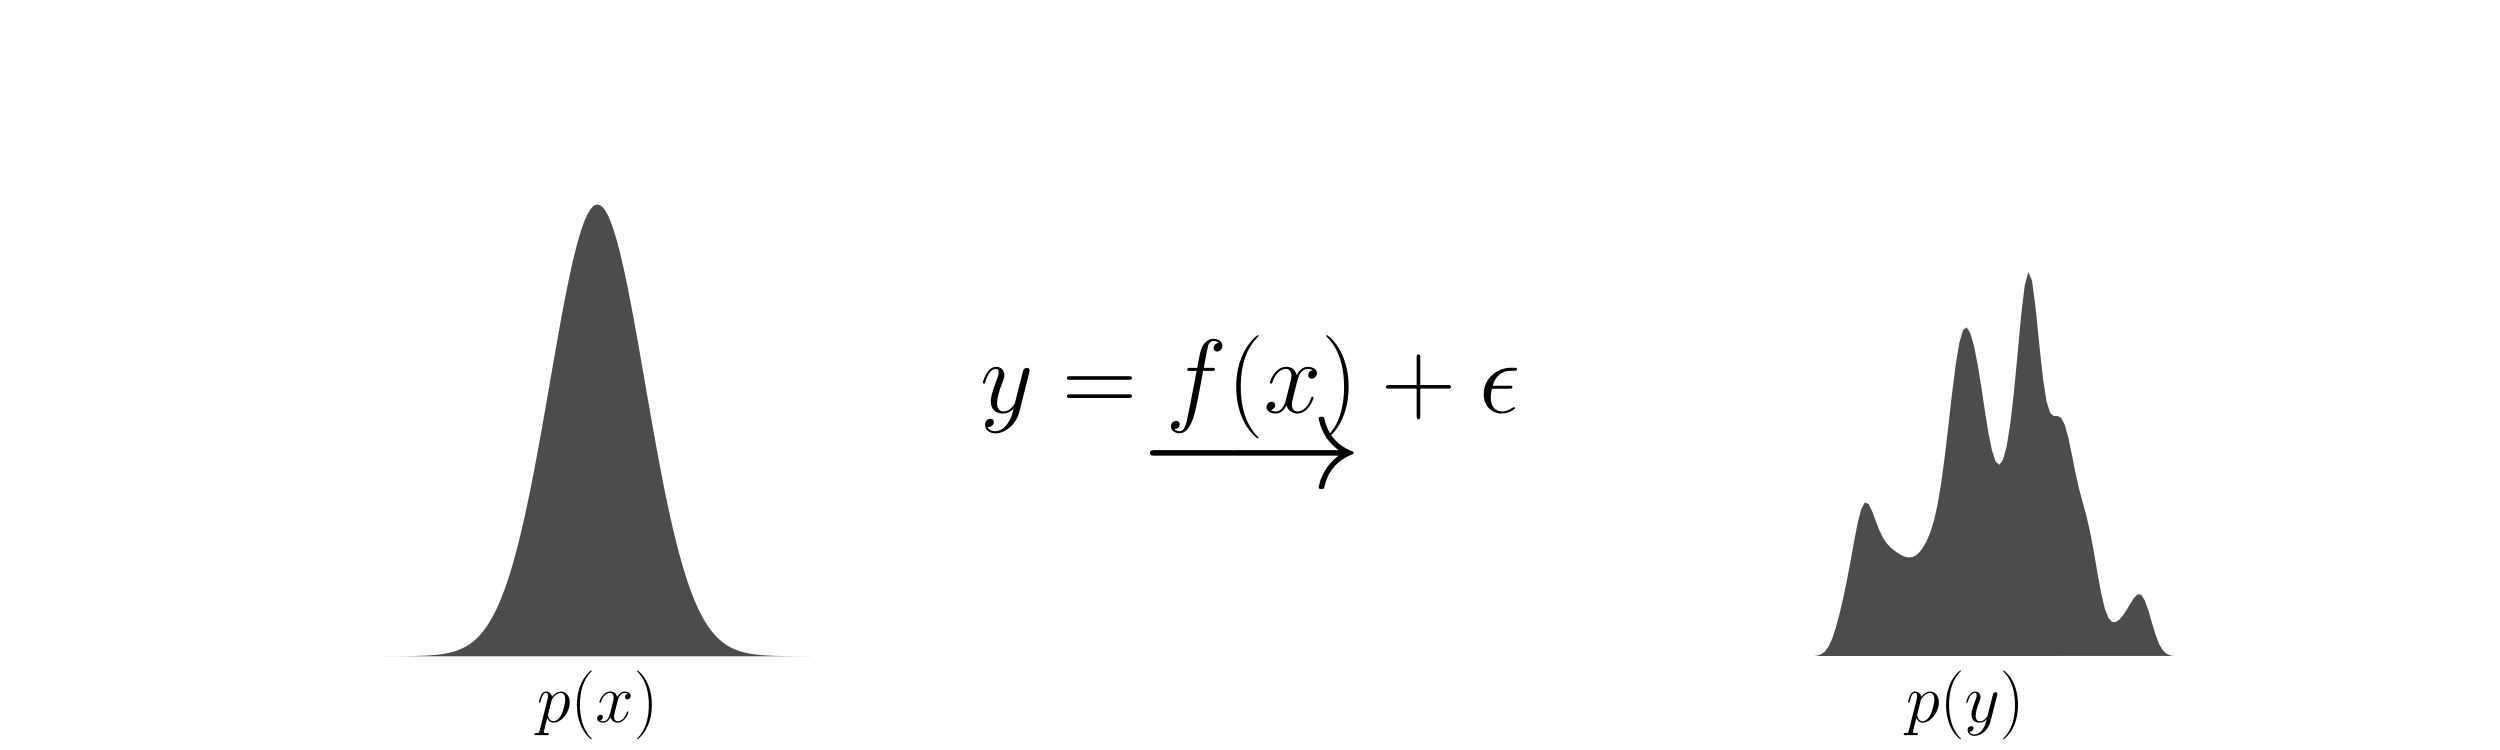
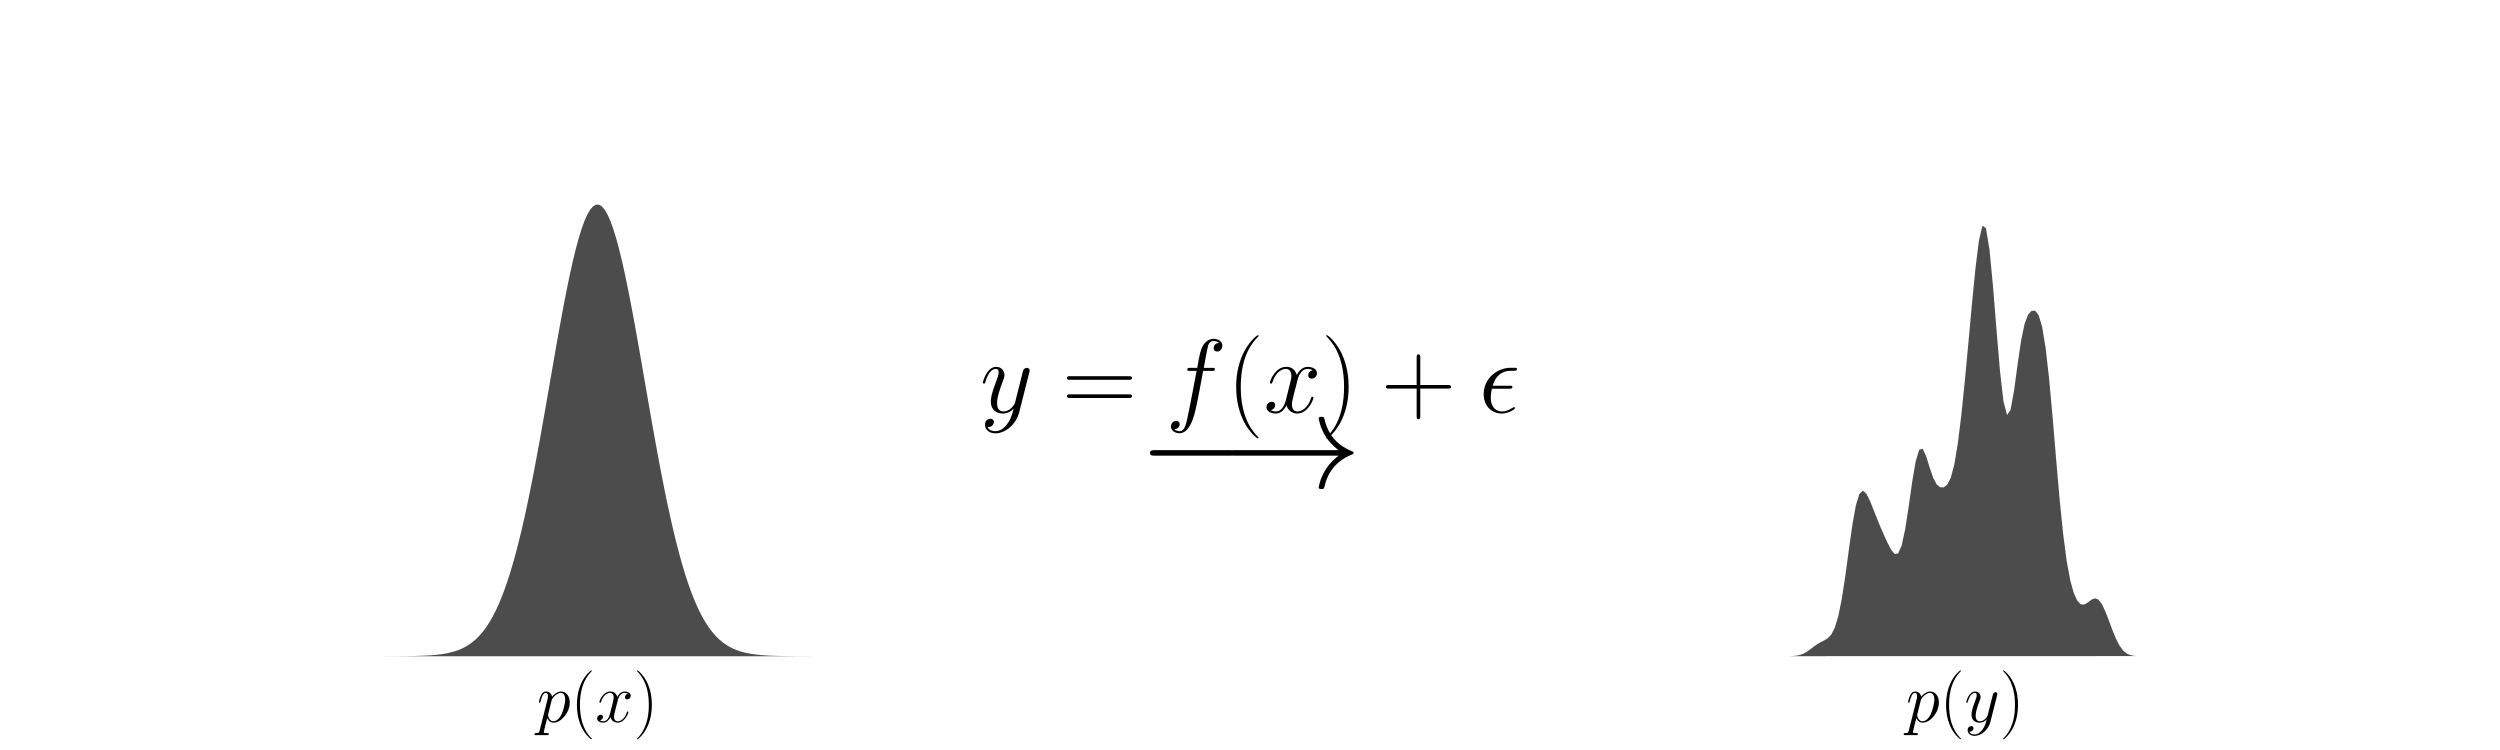
<svg xmlns="http://www.w3.org/2000/svg" xmlns:xlink="http://www.w3.org/1999/xlink" height="216pt" version="1.1" viewBox="0 0 720 216" width="720pt">
  <defs>
    <style type="text/css">
*{stroke-linecap:butt;stroke-linejoin:round;}
  </style>
  </defs>
  <g id="figure_1">
    <g id="patch_1">
      <path d="M 0 216  L 720 216  L 720 0  L 0 0  z " style="fill:none;" />
    </g>
    <g id="axes_1">
      <g id="patch_2">
        <path d="M 90 189  L 254.118 189  L 254.118 25.92  L 90 25.92  z " style="fill:none;" />
      </g>
      <g id="patch_3">
-         <path clip-path="url(#p7a95e66da6)" d="M 90 189  L 90.825 189  L 91.649 189  L 92.474 189  L 93.299 189  L 94.124 189  L 94.948 189  L 95.773 189  L 96.598 189  L 97.422 189  L 98.247 189  L 99.072 189  L 99.897 189  L 100.721 189  L 101.546 189  L 102.371 189  L 103.195 189  L 104.02 188.999  L 104.845 188.999  L 105.67 188.999  L 106.494 188.999  L 107.319 188.998  L 108.144 188.998  L 108.968 188.997  L 109.793 188.996  L 110.618 188.995  L 111.443 188.993  L 112.267 188.991  L 113.092 188.988  L 113.917 188.985  L 114.741 188.98  L 115.566 188.974  L 116.391 188.967  L 117.215 188.958  L 118.04 188.947  L 118.865 188.932  L 119.69 188.915  L 120.514 188.893  L 121.339 188.866  L 122.164 188.832  L 122.988 188.792  L 123.813 188.742  L 124.638 188.681  L 125.463 188.608  L 126.287 188.519  L 127.112 188.412  L 127.937 188.285  L 128.761 188.133  L 129.586 187.953  L 130.411 187.739  L 131.236 187.488  L 132.06 187.193  L 132.885 186.848  L 133.71 186.447  L 134.534 185.982  L 135.359 185.446  L 136.184 184.829  L 137.009 184.123  L 137.833 183.319  L 138.658 182.405  L 139.483 181.373  L 140.307 180.211  L 141.132 178.908  L 141.957 177.455  L 142.782 175.841  L 143.606 174.054  L 144.431 172.088  L 145.256 169.931  L 146.08 167.578  L 146.905 165.022  L 147.73 162.258  L 148.555 159.285  L 149.379 156.1  L 150.204 152.706  L 151.029 149.107  L 151.853 145.31  L 152.678 141.326  L 153.503 137.167  L 154.328 132.851  L 155.152 128.395  L 155.977 123.823  L 156.802 119.161  L 157.626 114.437  L 158.451 109.682  L 159.276 104.931  L 160.101 100.218  L 160.925 95.581  L 161.75 91.059  L 162.575 86.691  L 163.399 82.515  L 164.224 78.572  L 165.049 74.898  L 165.873 71.53  L 166.698 68.502  L 167.523 65.844  L 168.348 63.584  L 169.172 61.747  L 169.997 60.351  L 170.822 59.412  L 171.646 58.94  L 172.471 58.94  L 173.296 59.412  L 174.121 60.351  L 174.945 61.747  L 175.77 63.584  L 176.595 65.844  L 177.419 68.502  L 178.244 71.53  L 179.069 74.898  L 179.894 78.572  L 180.718 82.515  L 181.543 86.691  L 182.368 91.059  L 183.192 95.581  L 184.017 100.218  L 184.842 104.931  L 185.667 109.682  L 186.491 114.437  L 187.316 119.161  L 188.141 123.823  L 188.965 128.395  L 189.79 132.851  L 190.615 137.167  L 191.44 141.326  L 192.264 145.31  L 193.089 149.107  L 193.914 152.706  L 194.738 156.1  L 195.563 159.285  L 196.388 162.258  L 197.213 165.022  L 198.037 167.578  L 198.862 169.931  L 199.687 172.088  L 200.511 174.054  L 201.336 175.841  L 202.161 177.455  L 202.986 178.908  L 203.81 180.211  L 204.635 181.373  L 205.46 182.405  L 206.284 183.319  L 207.109 184.123  L 207.934 184.829  L 208.758 185.446  L 209.583 185.982  L 210.408 186.447  L 211.233 186.848  L 212.057 187.193  L 212.882 187.488  L 213.707 187.739  L 214.531 187.953  L 215.356 188.133  L 216.181 188.285  L 217.006 188.412  L 217.83 188.519  L 218.655 188.608  L 219.48 188.681  L 220.304 188.742  L 221.129 188.792  L 221.954 188.832  L 222.779 188.866  L 223.603 188.893  L 224.428 188.915  L 225.253 188.932  L 226.077 188.947  L 226.902 188.958  L 227.727 188.967  L 228.552 188.974  L 229.376 188.98  L 230.201 188.985  L 231.026 188.988  L 231.85 188.991  L 232.675 188.993  L 233.5 188.995  L 234.325 188.996  L 235.149 188.997  L 235.974 188.998  L 236.799 188.998  L 237.623 188.999  L 238.448 188.999  L 239.273 188.999  L 240.098 188.999  L 240.922 189  L 241.747 189  L 242.572 189  L 243.396 189  L 244.221 189  L 245.046 189  L 245.871 189  L 246.695 189  L 247.52 189  L 248.345 189  L 249.169 189  L 249.994 189  L 250.819 189  L 251.644 189  L 252.468 189  L 253.293 189  L 254.118 189  z " style="fill:#4c4c4c;" />
+         <path clip-path="url(#pf9df651320)" d="M 90 189  L 90.825 189  L 91.649 189  L 92.474 189  L 93.299 189  L 94.124 189  L 94.948 189  L 95.773 189  L 96.598 189  L 97.422 189  L 98.247 189  L 99.072 189  L 99.897 189  L 100.721 189  L 101.546 189  L 102.371 189  L 103.195 189  L 104.02 188.999  L 104.845 188.999  L 105.67 188.999  L 106.494 188.999  L 107.319 188.998  L 108.144 188.998  L 108.968 188.997  L 109.793 188.996  L 110.618 188.995  L 111.443 188.993  L 112.267 188.991  L 113.092 188.988  L 113.917 188.985  L 114.741 188.98  L 115.566 188.974  L 116.391 188.967  L 117.215 188.958  L 118.04 188.947  L 118.865 188.932  L 119.69 188.915  L 120.514 188.893  L 121.339 188.866  L 122.164 188.832  L 122.988 188.792  L 123.813 188.742  L 124.638 188.681  L 125.463 188.608  L 126.287 188.519  L 127.112 188.412  L 127.937 188.285  L 128.761 188.133  L 129.586 187.953  L 130.411 187.739  L 131.236 187.488  L 132.06 187.193  L 132.885 186.848  L 133.71 186.447  L 134.534 185.982  L 135.359 185.446  L 136.184 184.829  L 137.009 184.123  L 137.833 183.319  L 138.658 182.405  L 139.483 181.373  L 140.307 180.211  L 141.132 178.908  L 141.957 177.455  L 142.782 175.841  L 143.606 174.054  L 144.431 172.088  L 145.256 169.931  L 146.08 167.578  L 146.905 165.022  L 147.73 162.258  L 148.555 159.285  L 149.379 156.1  L 150.204 152.706  L 151.029 149.107  L 151.853 145.31  L 152.678 141.326  L 153.503 137.167  L 154.328 132.851  L 155.152 128.395  L 155.977 123.823  L 156.802 119.161  L 157.626 114.437  L 158.451 109.682  L 159.276 104.931  L 160.101 100.218  L 160.925 95.581  L 161.75 91.059  L 162.575 86.691  L 163.399 82.515  L 164.224 78.572  L 165.049 74.898  L 165.873 71.53  L 166.698 68.502  L 167.523 65.844  L 168.348 63.584  L 169.172 61.747  L 169.997 60.351  L 170.822 59.412  L 171.646 58.94  L 172.471 58.94  L 173.296 59.412  L 174.121 60.351  L 174.945 61.747  L 175.77 63.584  L 176.595 65.844  L 177.419 68.502  L 178.244 71.53  L 179.069 74.898  L 179.894 78.572  L 180.718 82.515  L 181.543 86.691  L 182.368 91.059  L 183.192 95.581  L 184.017 100.218  L 184.842 104.931  L 185.667 109.682  L 186.491 114.437  L 187.316 119.161  L 188.141 123.823  L 188.965 128.395  L 189.79 132.851  L 190.615 137.167  L 191.44 141.326  L 192.264 145.31  L 193.089 149.107  L 193.914 152.706  L 194.738 156.1  L 195.563 159.285  L 196.388 162.258  L 197.213 165.022  L 198.037 167.578  L 198.862 169.931  L 199.687 172.088  L 200.511 174.054  L 201.336 175.841  L 202.161 177.455  L 202.986 178.908  L 203.81 180.211  L 204.635 181.373  L 205.46 182.405  L 206.284 183.319  L 207.109 184.123  L 207.934 184.829  L 208.758 185.446  L 209.583 185.982  L 210.408 186.447  L 211.233 186.848  L 212.057 187.193  L 212.882 187.488  L 213.707 187.739  L 214.531 187.953  L 215.356 188.133  L 216.181 188.285  L 217.006 188.412  L 217.83 188.519  L 218.655 188.608  L 219.48 188.681  L 220.304 188.742  L 221.129 188.792  L 221.954 188.832  L 222.779 188.866  L 223.603 188.893  L 224.428 188.915  L 225.253 188.932  L 226.077 188.947  L 226.902 188.958  L 227.727 188.967  L 228.552 188.974  L 229.376 188.98  L 230.201 188.985  L 231.026 188.988  L 231.85 188.991  L 232.675 188.993  L 233.5 188.995  L 234.325 188.996  L 235.149 188.997  L 235.974 188.998  L 236.799 188.998  L 237.623 188.999  L 238.448 188.999  L 239.273 188.999  L 240.098 188.999  L 240.922 189  L 241.747 189  L 242.572 189  L 243.396 189  L 244.221 189  L 245.046 189  L 245.871 189  L 246.695 189  L 247.52 189  L 248.345 189  L 249.169 189  L 249.994 189  L 250.819 189  L 251.644 189  L 252.468 189  L 253.293 189  L 254.118 189  z " style="fill:#4c4c4c;" />
      </g>
      <g id="matplotlib.axis_1">
        <g id="xtick_1" />
        <g id="xtick_2" />
        <g id="xtick_3" />
        <g id="xtick_4" />
        <g id="xtick_5" />
        <g id="text_1">
          <defs>
            <path d="M 4.297 -12.328  C 3.594 -15.312 3.203 -16.109 -0.906 -16.109  C -2.094 -16.109 -3.094 -16.109 -3.094 -18  C -3.094 -18.203 -3 -19 -1.906 -19  C -0.594 -19 0.797 -19 2.094 -19  L 6.406 -19  C 8.5 -19 13.594 -19 15.703 -19  C 16.297 -19 17.5 -19 17.5 -17.203  C 17.5 -16.109 16.797 -16.109 15.094 -16.109  C 10.5 -16.109 10.203 -15.422 10.203 -14.641  C 10.203 -13.453 14.703 3.422 15.297 5.688  C 16.406 2.891 19.094 -1 24.297 -1  C 35.594 -1 47.797 13.672 47.797 28.344  C 47.797 37.516 42.594 44 35.094 44  C 28.703 44 23.297 37.812 22.203 36.422  C 21.406 41.406 17.5 44 13.5 44  C 10.594 44 8.297 42.609 6.406 38.812  C 4.594 35.219 3.203 29.141 3.203 28.734  C 3.203 28.344 3.594 27.844 4.297 27.844  C 5.094 27.844 5.203 27.938 5.797 30.234  C 7.297 36.125 9.203 42.016 13.203 42.016  C 15.5 42.016 16.297 40.422 16.297 37.453  C 16.297 35.078 16 34.078 15.594 32.297  z M 21.594 31.141  C 22.297 33.922 25.094 36.828 26.703 38.219  C 27.797 39.219 31.094 42.016 34.906 42.016  C 39.297 42.016 41.297 37.625 41.297 32.438  C 41.297 27.641 38.5 16.359 36 11.172  C 33.5 5.781 28.906 1 24.297 1  C 17.5 1 16.406 9.578 16.406 9.984  C 16.406 10.281 16.594 11.078 16.703 11.578  z " id="CMMI12-112" />
            <path d="M 30.594 -24.391  C 30.594 -24.297 30.594 -24.094 30.297 -23.797  C 25.703 -19.125 13.406 -6.359 13.406 24.703  C 13.406 55.766 25.5 68.422 30.406 73.391  C 30.406 73.5 30.594 73.703 30.594 74  C 30.594 74.297 30.297 74.5 29.906 74.5  C 28.797 74.5 20.297 67.125 15.406 56.156  C 10.406 45.109 9 34.359 9 24.812  C 9 17.625 9.703 5.484 15.703 -7.359  C 20.5 -17.734 28.703 -25 29.906 -25  C 30.406 -25 30.594 -24.797 30.594 -24.391  z " id="CMR17-40" />
            <path d="M 47.406 40.719  C 44.203 40.109 43 37.719 43 35.828  C 43 33.422 44.906 32.625 46.297 32.625  C 49.297 32.625 51.406 35.219 51.406 37.922  C 51.406 42.109 46.594 44 42.406 44  C 36.297 44 32.906 38.016 32 36.125  C 29.703 44 23.5 44 21.703 44  C 11.5 44 6.094 30.938 6.094 28.734  C 6.094 28.344 6.5 27.844 7.203 27.844  C 8 27.844 8.203 28.438 8.406 28.844  C 11.797 39.922 18.5 42.016 21.406 42.016  C 25.906 42.016 26.797 37.812 26.797 35.422  C 26.797 33.234 26.203 30.938 25 26.141  L 21.594 12.469  C 20.094 6.484 17.203 1 11.906 1  C 11.406 1 8.906 1 6.797 2.297  C 10.406 3 11.203 5.984 11.203 7.188  C 11.203 9.188 9.703 10.375 7.797 10.375  C 5.406 10.375 2.797 8.281 2.797 5.094  C 2.797 0.891 7.5 -1 11.797 -1  C 16.594 -1 20 2.797 22.094 6.891  C 23.703 1 28.703 -1 32.406 -1  C 42.594 -1 48 12.078 48 14.266  C 48 14.766 47.594 15.172 47 15.172  C 46.094 15.172 46 14.672 45.703 13.875  C 43 5.094 37.203 1 32.703 1  C 29.203 1 27.297 3.594 27.297 7.688  C 27.297 9.875 27.703 11.469 29.297 18.062  L 32.797 31.625  C 34.297 37.625 37.703 42.016 42.297 42.016  C 42.5 42.016 45.297 42.016 47.406 40.719  z " id="CMMI12-120" />
            <path d="M 26.297 24.703  C 26.297 31.875 25.594 44.016 19.594 56.859  C 14.797 67.234 6.594 74.5 5.406 74.5  C 5.094 74.5 4.703 74.391 4.703 73.891  C 4.703 73.703 4.797 73.594 4.906 73.391  C 9.703 68.406 21.906 55.75 21.906 24.75  C 21.906 -6.359 9.797 -19.016 4.906 -24.016  C 4.797 -24.203 4.703 -24.312 4.703 -24.5  C 4.703 -25 5.094 -25 5.406 -25  C 6.5 -25 15 -17.625 19.906 -6.656  C 24.906 4.391 26.297 15.141 26.297 24.703  z " id="CMR17-41" />
          </defs>
          <g transform="translate(154.5633 207.926)scale(0.2 -0.2)">
            <use transform="scale(0.996264)" xlink:href="#CMMI12-112" />
            <use transform="translate(48.95951 0)scale(0.996264)" xlink:href="#CMR17-40" />
            <use transform="translate(84.24028 0)scale(0.996264)" xlink:href="#CMMI12-120" />
            <use transform="translate(139.6743 0)scale(0.996264)" xlink:href="#CMR17-41" />
          </g>
        </g>
      </g>
      <g id="matplotlib.axis_2">
        <g id="ytick_1" />
        <g id="ytick_2" />
        <g id="ytick_3" />
        <g id="ytick_4" />
        <g id="ytick_5" />
        <g id="ytick_6" />
      </g>
    </g>
    <g id="axes_2">
      <g id="text_2">
        <defs>
          <path d="M 26.297 -10.938  C 23.594 -14.672 19.703 -18 14.797 -18  C 13.594 -18 8.797 -18 7.297 -13.891  C 7.594 -13.984 8.094 -13.984 8.297 -13.984  C 11.297 -13.984 13.297 -11.391 13.297 -9.094  C 13.297 -6.797 11.406 -6 9.906 -6  C 8.297 -6 4.797 -7.156 4.797 -11.859  C 4.797 -16.734 9.094 -20.094 14.797 -20.094  C 24.797 -20.094 34.906 -10.938 37.703 0.094  L 47.5 38.828  C 47.594 39.328 47.797 39.938 47.797 40.531  C 47.797 42.016 46.594 43.016 45.094 43.016  C 44.203 43.016 42.094 42.609 41.297 39.609  L 33.906 10.281  C 33.406 8.484 33.406 8.281 32.594 7.188  C 30.594 4.391 27.297 1 22.5 1  C 16.906 1 16.406 6.484 16.406 9.188  C 16.406 14.875 19.094 22.547 21.797 29.734  C 22.906 32.625 23.5 34.031 23.5 36.016  C 23.5 40.219 20.5 44 15.594 44  C 6.406 44 2.703 29.531 2.703 28.734  C 2.703 28.344 3.094 27.844 3.797 27.844  C 4.703 27.844 4.797 28.234 5.203 29.641  C 7.594 38.016 11.406 42.016 15.297 42.016  C 16.203 42.016 17.906 42.016 17.906 38.719  C 17.906 36.125 16.797 33.234 15.297 29.438  C 10.406 16.359 10.406 13.078 10.406 10.672  C 10.406 1.203 17.203 -1 22.203 -1  C 25.094 -1 28.703 -0.094 32.203 3.594  L 32.297 3.5  C 30.797 -2.297 29.797 -6.125 26.297 -10.938  z " id="CMMI12-121" />
          <path d="M 64.297 31.516  C 65.797 31.516 67.297 31.516 67.297 33.203  C 67.297 35 65.594 35 63.906 35  L 8 35  C 6.297 35 4.594 35 4.594 33.203  C 4.594 31.516 6.094 31.516 7.594 31.516  z M 63.906 14  C 65.594 14 67.297 14 67.297 15.797  C 67.297 17.484 65.797 17.484 64.297 17.484  L 7.594 17.484  C 6.094 17.484 4.594 17.484 4.594 15.797  C 4.594 14 6.297 14 8 14  z " id="CMR17-61" />
          <path d="M 44.594 40.094  C 46.594 40.094 47.406 40.094 47.406 42  C 47.406 43 46.594 43 44.797 43  L 36.703 43  C 38.594 53.578 40 60.891 40.797 64.172  C 41.406 66.641 43.5 69 46.094 69  C 48.203 69 50.297 68.094 51.297 67.156  C 47.406 66.75 46.203 63.781 46.203 62.016  C 46.203 59.953 47.703 58.734 49.594 58.734  C 51.594 58.734 54.594 60.469 54.594 64.359  C 54.594 68.641 50.406 71 46 71  C 41.703 71 37.5 67.719 35.5 63.719  C 33.703 60.125 32.703 56.422 30.406 43  L 23.703 43  C 21.797 43 20.797 43 20.797 41.203  C 20.797 40.094 21.406 40.094 23.406 40.094  L 29.797 40.094  C 28 30.875 23.906 8.469 21.594 -2.141  C 19.906 -10.766 18.406 -18 13.406 -18  C 13.094 -18 10.203 -18 8.406 -16.109  C 13.5 -15.703 13.5 -11.344 13.5 -11.25  C 13.5 -9.266 12 -8.078 10.094 -8.078  C 8.094 -8.078 5.094 -9.766 5.094 -13.547  C 5.094 -17.812 9.5 -20 13.406 -20  C 23.594 -20 27.797 -1.844 28.906 3.109  C 30.703 10.75 35.594 37.125 36.094 40.094  z " id="CMMI12-102" />
          <path d="M 37.703 23  L 64.203 23  C 65.594 23 67.297 23 67.297 24.688  C 67.297 26.484 65.703 26.484 64.203 26.484  L 37.703 26.484  L 37.703 52.906  C 37.703 54.297 37.703 56 36 56  C 34.203 56 34.203 54.406 34.203 52.906  L 34.203 26.484  L 7.703 26.484  C 6.297 26.484 4.594 26.484 4.594 24.797  C 4.594 23 6.203 23 7.703 23  L 34.203 23  L 34.203 -3.406  C 34.203 -4.797 34.203 -6.5 35.906 -6.5  C 37.703 -6.5 37.703 -4.906 37.703 -3.406  z " id="CMR17-43" />
          <path d="M 29.094 22.922  C 30.594 22.922 32.297 22.922 32.297 24.516  C 32.297 25.812 31.297 25.812 29.5 25.812  L 13.297 25.812  C 15.797 34.781 21.703 40.203 30.594 40.203  L 33.5 40.203  C 35.203 40.203 36.703 40.203 36.703 41.797  C 36.703 43.094 35.594 43.094 33.797 43.094  L 30.406 43.094  C 18.094 43.094 4.594 33.297 4.594 17.594  C 4.594 6.5 12.094 -1 22 -1  C 28.406 -1 34.703 3.031 34.703 4.031  C 34.703 4.625 34.406 5.25 33.797 5.25  C 33.5 5.25 33.297 5.141 32.797 4.75  C 29 2.219 25.297 1 22.297 1  C 17 1 11.406 4.531 11.406 14.344  C 11.406 16.25 11.594 18.875 12.5 22.922  z " id="CMMI12-15" />
        </defs>
        <g transform="translate(282.2552 118.8)scale(0.3 -0.3)">
          <use transform="scale(0.996264)" xlink:href="#CMMI12-121" />
          <use transform="translate(78.81279 0)scale(0.996264)" xlink:href="#CMR17-61" />
          <use transform="translate(178.2016 0)scale(0.996264)" xlink:href="#CMMI12-102" />
          <use transform="translate(236.9219 0)scale(0.996264)" xlink:href="#CMR17-40" />
          <use transform="translate(272.2027 0)scale(0.996264)" xlink:href="#CMMI12-120" />
          <use transform="translate(327.6367 0)scale(0.996264)" xlink:href="#CMR17-41" />
          <use transform="translate(385.0567 0)scale(0.996264)" xlink:href="#CMR17-43" />
          <use transform="translate(478.9107 0)scale(0.996264)" xlink:href="#CMMI12-15" />
        </g>
      </g>
      <g id="text_3">
        <defs>
          <path d="M 65.906 23  C 67.594 23 69.406 23 69.406 25  C 69.406 27 67.594 27 65.906 27  L 11.797 27  C 10.094 27 8.297 27 8.297 25  C 8.297 23 10.094 23 11.797 23  z " id="CMSY10-0" />
          <path d="M 83.406 23  C 77.906 18.797 75.203 14.703 74.406 13.406  C 69.906 6.5 69.094 0.203 69.094 0.094  C 69.094 -1.094 70.297 -1.094 71.094 -1.094  C 72.797 -1.094 72.906 -0.906 73.297 0.906  C 75.594 10.703 81.5 19.094 92.797 23.703  C 94 24.094 94.297 24.297 94.297 25  C 94.297 25.703 93.703 26 93.5 26.094  C 89.094 27.797 77 32.797 73.203 49.594  C 72.906 50.797 72.797 51.094 71.094 51.094  C 70.297 51.094 69.094 51.094 69.094 49.891  C 69.094 49.688 70 43.391 74.203 36.703  C 76.203 33.703 79.094 30.203 83.406 27  L 9.094 27  C 7.297 27 5.5 27 5.5 25  C 5.5 23 7.297 23 9.094 23  z " id="CMSY10-33" />
        </defs>
        <g transform="translate(327.898 140.4)scale(0.4 -0.4)">
          <use transform="scale(0.996264)" xlink:href="#CMSY10-0" />
          <use transform="translate(60.88306 0)scale(0.996264)" xlink:href="#CMSY10-33" />
        </g>
      </g>
    </g>
    <g id="axes_3">
      <g id="patch_4">
        <path d="M 483.882 189  L 648 189  L 648 25.92  L 483.882 25.92  z " style="fill:none;" />
      </g>
      <g id="patch_5">
-         <path clip-path="url(#p37c2c16ee8)" d="M 522.408 188.931  L 523.455 188.788  L 524.502 188.43  L 525.549 187.663  L 526.596 186.246  L 527.643 183.991  L 528.689 180.86  L 529.736 176.982  L 530.783 172.526  L 531.83 167.553  L 532.877 162.055  L 533.924 156.242  L 534.971 150.782  L 536.017 146.675  L 537.064 144.74  L 538.111 145.119  L 539.158 147.208  L 540.205 150.028  L 541.252 152.731  L 542.299 154.88  L 543.346 156.436  L 544.392 157.567  L 545.439 158.46  L 546.486 159.218  L 547.533 159.855  L 548.58 160.325  L 549.627 160.557  L 550.674 160.469  L 551.721 159.991  L 552.767 159.075  L 553.814 157.704  L 554.861 155.847  L 555.908 153.379  L 556.955 150.022  L 558.002 145.399  L 559.049 139.212  L 560.096 131.455  L 561.142 122.556  L 562.189 113.383  L 563.236 105.084  L 564.283 98.767  L 565.33 95.131  L 566.377 94.278  L 567.424 95.869  L 568.47 99.465  L 569.517 104.697  L 570.564 111.136  L 571.611 118.089  L 572.658 124.615  L 573.705 129.782  L 574.752 132.955  L 575.799 133.866  L 576.845 132.452  L 577.892 128.629  L 578.939 122.226  L 579.986 113.224  L 581.033 102.249  L 582.08 91.003  L 583.127 82.139  L 584.174 78.322  L 585.22 80.849  L 586.267 88.758  L 587.314 99.199  L 588.361 108.884  L 589.408 115.62  L 590.455 118.957  L 591.502 119.834  L 592.549 119.788  L 593.595 120.285  L 594.642 122.305  L 595.689 126.096  L 596.736 131.123  L 597.783 136.378  L 598.83 141.017  L 599.877 144.923  L 600.923 148.736  L 601.97 153.281  L 603.017 158.869  L 604.064 165.012  L 605.111 170.735  L 606.158 175.163  L 607.205 177.916  L 608.252 179.12  L 609.298 179.168  L 610.345 178.459  L 611.392 177.26  L 612.439 175.711  L 613.486 173.95  L 614.533 172.266  L 615.58 171.172  L 616.627 171.256  L 617.673 172.856  L 618.72 175.793  L 619.767 179.398  L 620.814 182.845  L 621.861 185.54  L 622.908 187.3  L 623.955 188.272  L 625.002 188.729  L 626.048 188.912  z " style="fill:#4c4c4c;" />
+         <path clip-path="url(#p94b1983c69)" d="M 515.272 188.979  L 516.284 188.939  L 517.296 188.842  L 518.308 188.64  L 519.32 188.28  L 520.332 187.73  L 521.344 187.017  L 522.356 186.236  L 523.368 185.514  L 524.381 184.926  L 525.393 184.423  L 526.405 183.804  L 527.417 182.729  L 528.429 180.759  L 529.441 177.424  L 530.453 172.401  L 531.465 165.785  L 532.477 158.284  L 533.489 151.106  L 534.502 145.498  L 535.514 142.218  L 536.526 141.3  L 537.538 142.217  L 538.55 144.248  L 539.562 146.767  L 540.574 149.356  L 541.586 151.815  L 542.598 154.125  L 543.611 156.317  L 544.623 158.27  L 545.635 159.541  L 546.647 159.406  L 547.659 157.157  L 548.671 152.526  L 549.683 146.01  L 550.695 138.903  L 551.707 132.922  L 552.72 129.528  L 553.732 129.248  L 554.744 131.437  L 555.756 134.69  L 556.768 137.629  L 557.78 139.52  L 558.792 140.341  L 559.804 140.349  L 560.816 139.566  L 561.828 137.577  L 562.841 133.759  L 563.853 127.707  L 564.865 119.504  L 565.877 109.649  L 566.889 98.816  L 567.901 87.76  L 568.913 77.475  L 569.925 69.352  L 570.937 65.006  L 571.95 65.727  L 572.962 71.827  L 573.974 82.284  L 574.986 94.899  L 575.998 106.888  L 577.01 115.662  L 578.022 119.506  L 579.034 118.064  L 580.046 112.48  L 581.058 105.016  L 582.071 98.102  L 583.083 93.249  L 584.095 90.611  L 585.107 89.518  L 586.119 89.482  L 587.131 90.762  L 588.143 94.148  L 589.155 100.314  L 590.167 109.321  L 591.18 120.485  L 592.192 132.564  L 593.204 144.131  L 594.216 154.029  L 595.228 161.693  L 596.24 167.16  L 597.252 170.803  L 598.264 173.013  L 599.276 174.049  L 600.289 174.113  L 601.301 173.511  L 602.313 172.725  L 603.325 172.307  L 604.337 172.684  L 605.349 174.007  L 606.361 176.14  L 607.373 178.761  L 608.385 181.481  L 609.397 183.948  L 610.41 185.923  L 611.422 187.316  L 612.434 188.178  L 613.446 188.644  L 614.458 188.864  L 615.47 188.954  z " style="fill:#4c4c4c;" />
      </g>
      <g id="matplotlib.axis_3">
        <g id="xtick_6" />
        <g id="xtick_7" />
        <g id="xtick_8" />
        <g id="xtick_9" />
        <g id="xtick_10" />
        <g id="text_4">
          <g transform="translate(548.8752 207.926)scale(0.2 -0.2)">
            <use transform="scale(0.996264)" xlink:href="#CMMI12-112" />
            <use transform="translate(48.95951 0)scale(0.996264)" xlink:href="#CMR17-40" />
            <use transform="translate(84.24028 0)scale(0.996264)" xlink:href="#CMMI12-121" />
            <use transform="translate(135.3791 0)scale(0.996264)" xlink:href="#CMR17-41" />
          </g>
        </g>
      </g>
      <g id="matplotlib.axis_4">
        <g id="ytick_7" />
        <g id="ytick_8" />
        <g id="ytick_9" />
        <g id="ytick_10" />
        <g id="ytick_11" />
        <g id="ytick_12" />
      </g>
    </g>
  </g>
  <defs>
-     <clipPath id="p7a95e66da6">
+     <clipPath id="pf9df651320">
      <rect height="163.08" width="164.118" x="90" y="25.92" />
    </clipPath>
-     <clipPath id="p37c2c16ee8">
+     <clipPath id="p94b1983c69">
      <rect height="163.08" width="164.118" x="483.882" y="25.92" />
    </clipPath>
  </defs>
</svg>
